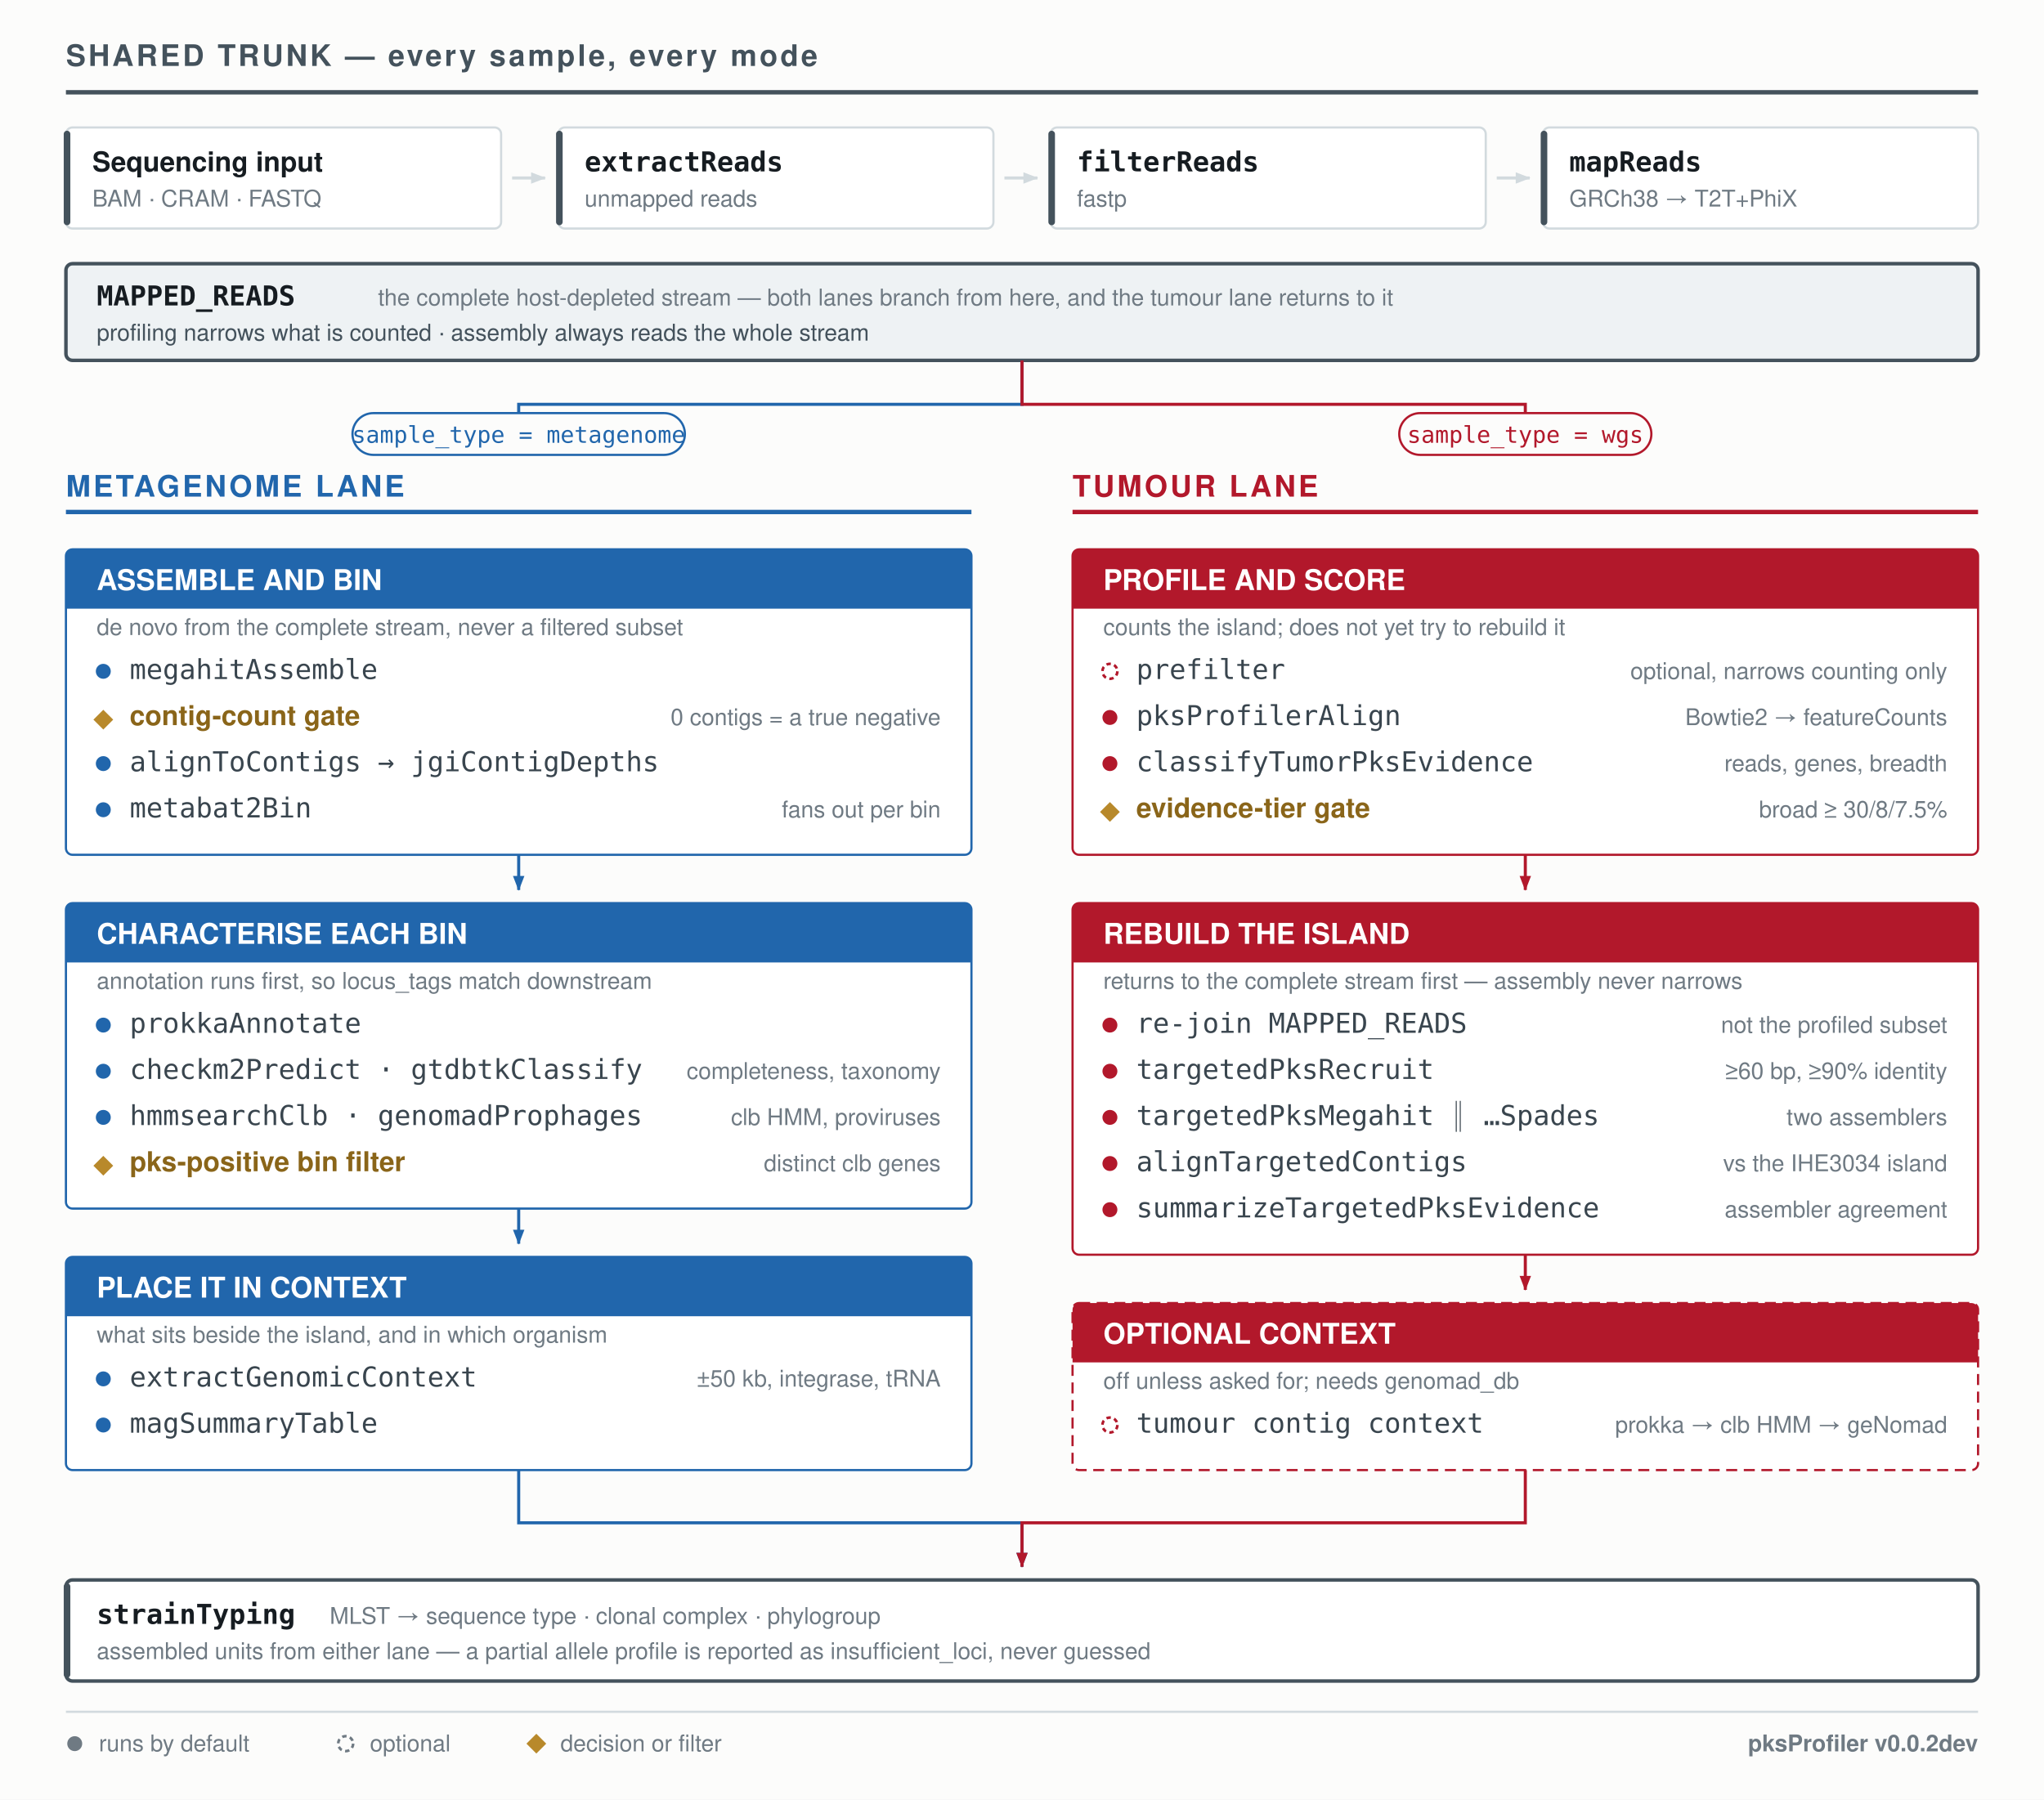
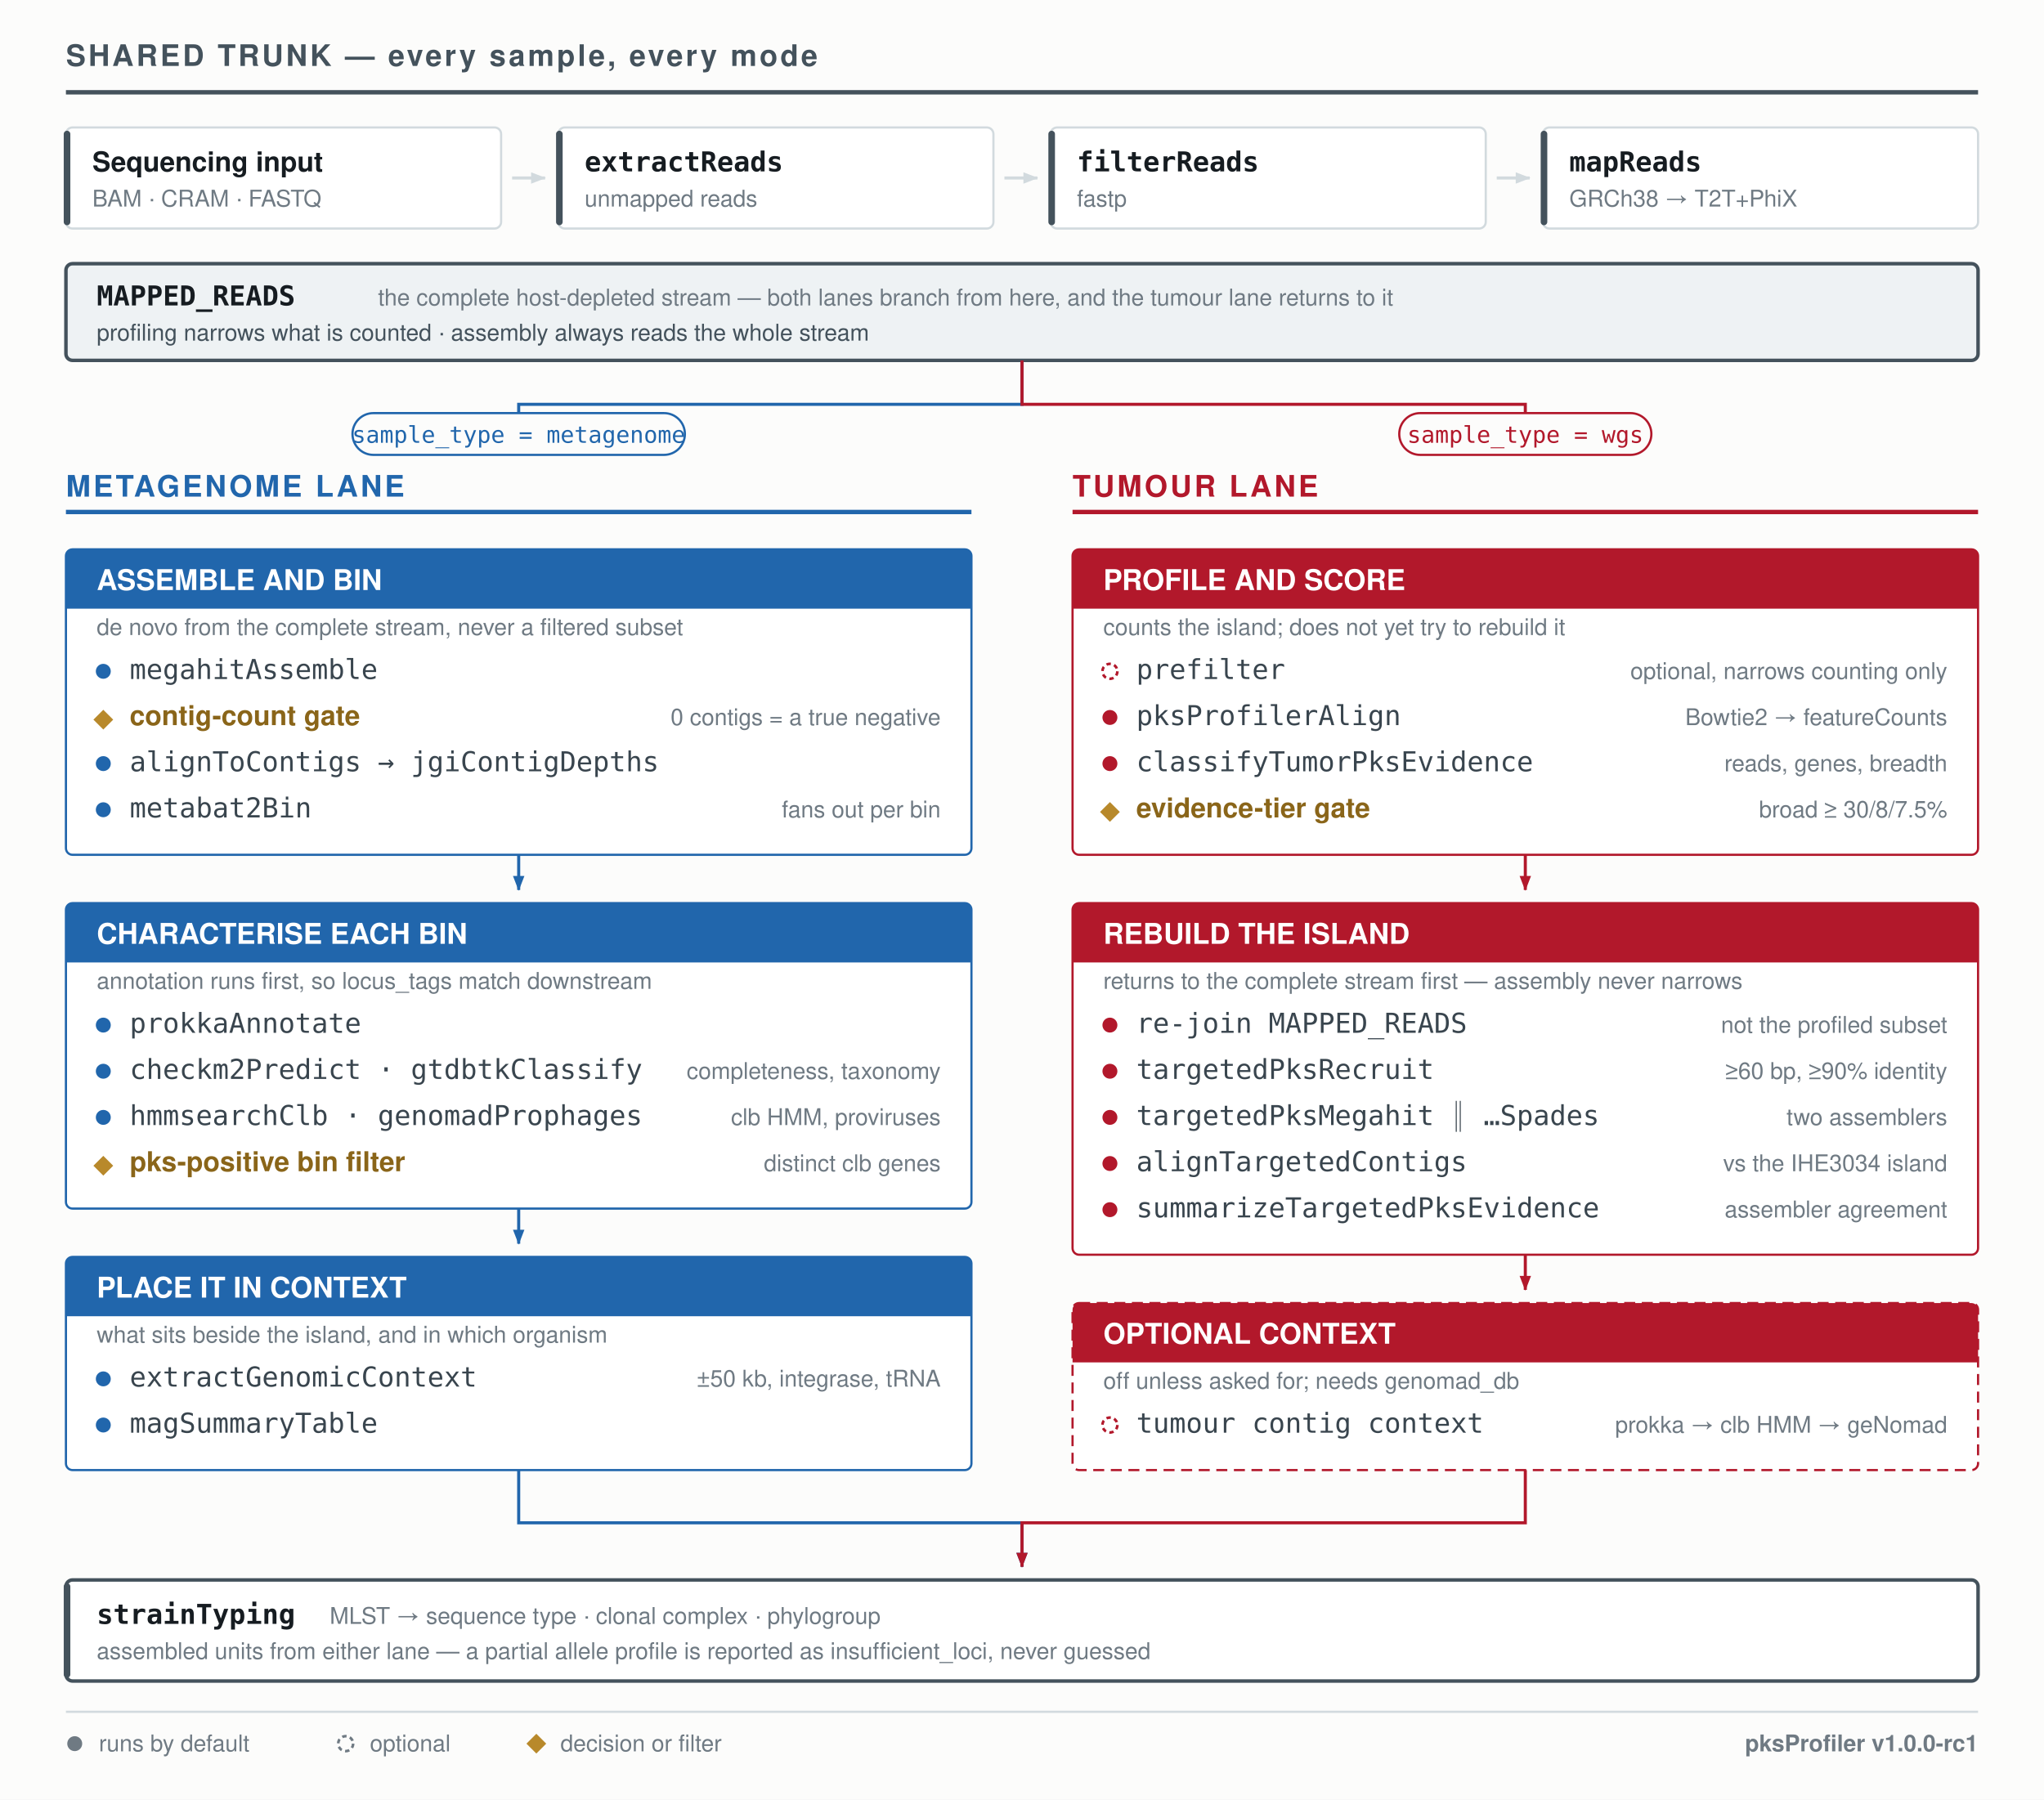
<svg xmlns="http://www.w3.org/2000/svg" width="930" height="819" viewBox="0 0 930 819" role="img" aria-label="pksProfiler workflow: a shared trunk of read extraction, quality filtering and human-read removal produces MAPPED_READS, the complete host-depleted stream, which branches into a metagenome lane that assembles and bins the community and a tumour lane that scores read evidence and then returns to the complete stream to reassemble the island; assembled output from either lane is strain typed">
  <defs>
    <marker id="tip" viewBox="0 0 8 8" refX="6.6" refY="4" markerWidth="5.5" markerHeight="5.5" orient="auto-start-reverse">
      <path d="M0 1.3 L7 4 L0 6.7 z" fill="context-stroke" stroke="none" />
    </marker>
  </defs>
  <rect width="930" height="819" fill="#fcfcfb" />
  <text x="30.0" y="30.0" font-family="Helvetica Neue, Helvetica, Arial, sans-serif" font-size="13.5" font-weight="700" fill="#44525c" text-anchor="start" letter-spacing="1.2">SHARED TRUNK — every sample, every mode</text>
  <path d="M30 42 H900" stroke="#44525c" stroke-width="2" />
  <rect x="30.0" y="58" width="198.0" height="46" rx="3" fill="#ffffff" stroke="#d2dade" stroke-width="1" />
  <path d="M30.5 61 v40" stroke="#44525c" stroke-width="3" stroke-linecap="round" />
  <text x="42.0" y="78.0" font-family="Helvetica Neue, Helvetica, Arial, sans-serif" font-size="12.5" font-weight="600" fill="#161c21" text-anchor="start">Sequencing input</text>
  <text x="42.0" y="94.0" font-family="Helvetica Neue, Helvetica, Arial, sans-serif" font-size="10.5" font-weight="400" fill="#6f7a83" text-anchor="start">BAM · CRAM · FASTQ</text>
  <path d="M233.0 81.0 H248.0" stroke="#d2dade" stroke-width="1.4" marker-end="url(#tip)" />
  <rect x="254.0" y="58" width="198.0" height="46" rx="3" fill="#ffffff" stroke="#d2dade" stroke-width="1" />
  <path d="M254.5 61 v40" stroke="#44525c" stroke-width="3" stroke-linecap="round" />
  <text x="266.0" y="78.0" font-family="ui-monospace, SFMono-Regular, Menlo, Consolas, monospace" font-size="12.5" font-weight="600" fill="#161c21" text-anchor="start">extractReads</text>
  <text x="266.0" y="94.0" font-family="Helvetica Neue, Helvetica, Arial, sans-serif" font-size="10.5" font-weight="400" fill="#6f7a83" text-anchor="start">unmapped reads</text>
  <path d="M457.0 81.0 H472.0" stroke="#d2dade" stroke-width="1.4" marker-end="url(#tip)" />
  <rect x="478.0" y="58" width="198.0" height="46" rx="3" fill="#ffffff" stroke="#d2dade" stroke-width="1" />
  <path d="M478.5 61 v40" stroke="#44525c" stroke-width="3" stroke-linecap="round" />
  <text x="490.0" y="78.0" font-family="ui-monospace, SFMono-Regular, Menlo, Consolas, monospace" font-size="12.5" font-weight="600" fill="#161c21" text-anchor="start">filterReads</text>
  <text x="490.0" y="94.0" font-family="Helvetica Neue, Helvetica, Arial, sans-serif" font-size="10.5" font-weight="400" fill="#6f7a83" text-anchor="start">fastp</text>
  <path d="M681.0 81.0 H696.0" stroke="#d2dade" stroke-width="1.4" marker-end="url(#tip)" />
  <rect x="702.0" y="58" width="198.0" height="46" rx="3" fill="#ffffff" stroke="#d2dade" stroke-width="1" />
  <path d="M702.5 61 v40" stroke="#44525c" stroke-width="3" stroke-linecap="round" />
  <text x="714.0" y="78.0" font-family="ui-monospace, SFMono-Regular, Menlo, Consolas, monospace" font-size="12.5" font-weight="600" fill="#161c21" text-anchor="start">mapReads</text>
  <text x="714.0" y="94.0" font-family="Helvetica Neue, Helvetica, Arial, sans-serif" font-size="10.5" font-weight="400" fill="#6f7a83" text-anchor="start">GRCh38 → T2T+PhiX</text>
  <rect x="30" y="120" width="870" height="44" rx="3" fill="#eef2f4" stroke="#44525c" stroke-width="1.6" />
  <text x="44.0" y="139.0" font-family="ui-monospace, SFMono-Regular, Menlo, Consolas, monospace" font-size="12.5" font-weight="700" fill="#161c21" text-anchor="start">MAPPED_READS</text>
  <text x="172.0" y="139.0" font-family="Helvetica Neue, Helvetica, Arial, sans-serif" font-size="10.5" font-weight="400" fill="#6f7a83" text-anchor="start">the complete host-depleted stream — both lanes branch from here, and the tumour lane returns to it</text>
  <text x="44.0" y="155.0" font-family="Helvetica Neue, Helvetica, Arial, sans-serif" font-size="10.5" font-weight="400" fill="#44525c" text-anchor="start">profiling narrows what is counted · assembly always reads the whole stream</text>
  <path d="M465.0 164 V184 H236.0 V204" fill="none" stroke="#2166ac" stroke-width="1.4" marker-end="url(#tip)" />
  <rect x="160.378" y="188" width="151.244" height="19" rx="9.5" fill="#fcfcfb" stroke="#2166ac" stroke-width="1" />
  <text x="236.0" y="201.5" font-family="ui-monospace, SFMono-Regular, Menlo, Consolas, monospace" font-size="10.5" font-weight="400" fill="#2166ac" text-anchor="middle">sample_type = metagenome</text>
  <path d="M465.0 164 V184 H694.0 V204" fill="none" stroke="#b2182b" stroke-width="1.4" marker-end="url(#tip)" />
  <rect x="636.643" y="188" width="114.715" height="19" rx="9.5" fill="#fcfcfb" stroke="#b2182b" stroke-width="1" />
  <text x="694.0" y="201.5" font-family="ui-monospace, SFMono-Regular, Menlo, Consolas, monospace" font-size="10.5" font-weight="400" fill="#b2182b" text-anchor="middle">sample_type = wgs</text>
  <text x="30.0" y="226.0" font-family="Helvetica Neue, Helvetica, Arial, sans-serif" font-size="13.5" font-weight="700" fill="#2166ac" text-anchor="start" letter-spacing="1.2">METAGENOME LANE</text>
  <path d="M30 233 H442" stroke="#2166ac" stroke-width="2" />
  <text x="488.0" y="226.0" font-family="Helvetica Neue, Helvetica, Arial, sans-serif" font-size="13.5" font-weight="700" fill="#b2182b" text-anchor="start" letter-spacing="1.2">TUMOUR LANE</text>
  <path d="M488 233 H900" stroke="#b2182b" stroke-width="2" />
  <rect x="30" y="250" width="412" height="139" rx="3" fill="#ffffff" stroke="#2166ac" stroke-width="1" />
  <path d="M30 253 a3 3 0 0 1 3 -3 h406 a3 3 0 0 1 3 3 v24 h-412 z" fill="#2166ac" />
  <text x="44.0" y="268.5" font-family="Helvetica Neue, Helvetica, Arial, sans-serif" font-size="13" font-weight="700" fill="#ffffff" text-anchor="start">ASSEMBLE AND BIN</text>
  <text x="44.0" y="289.0" font-family="Helvetica Neue, Helvetica, Arial, sans-serif" font-size="10.5" font-weight="400" fill="#6f7a83" text-anchor="start">de novo from the complete stream, never a filtered subset</text>
  <circle cx="47" cy="305.5" r="3.4" fill="#2166ac" />
  <text x="59.0" y="309.0" font-family="ui-monospace, SFMono-Regular, Menlo, Consolas, monospace" font-size="12.5" font-weight="500" fill="#39454e" text-anchor="start">megahitAssemble</text>
  <path d="M47 323 l4.5 4.5 l-4.5 4.5 l-4.5 -4.5 z" fill="#b8892b" />
  <text x="59.0" y="330.0" font-family="Helvetica Neue, Helvetica, Arial, sans-serif" font-size="12.5" font-weight="600" fill="#8a6519" text-anchor="start">contig-count gate</text>
  <text x="428.0" y="330.0" font-family="Helvetica Neue, Helvetica, Arial, sans-serif" font-size="10.5" font-weight="400" fill="#6f7a83" text-anchor="end">0 contigs = a true negative</text>
  <circle cx="47" cy="347.5" r="3.4" fill="#2166ac" />
  <text x="59.0" y="351.0" font-family="ui-monospace, SFMono-Regular, Menlo, Consolas, monospace" font-size="12.5" font-weight="500" fill="#39454e" text-anchor="start">alignToContigs → jgiContigDepths</text>
  <circle cx="47" cy="368.5" r="3.4" fill="#2166ac" />
  <text x="59.0" y="372.0" font-family="ui-monospace, SFMono-Regular, Menlo, Consolas, monospace" font-size="12.5" font-weight="500" fill="#39454e" text-anchor="start">metabat2Bin</text>
  <text x="428.0" y="372.0" font-family="Helvetica Neue, Helvetica, Arial, sans-serif" font-size="10.5" font-weight="400" fill="#6f7a83" text-anchor="end">fans out per bin</text>
  <path d="M236.0 389 V405" stroke="#2166ac" stroke-width="1.4" marker-end="url(#tip)" />
  <rect x="30" y="411" width="412" height="139" rx="3" fill="#ffffff" stroke="#2166ac" stroke-width="1" />
  <path d="M30 414 a3 3 0 0 1 3 -3 h406 a3 3 0 0 1 3 3 v24 h-412 z" fill="#2166ac" />
  <text x="44.0" y="429.5" font-family="Helvetica Neue, Helvetica, Arial, sans-serif" font-size="13" font-weight="700" fill="#ffffff" text-anchor="start">CHARACTERISE EACH BIN</text>
  <text x="44.0" y="450.0" font-family="Helvetica Neue, Helvetica, Arial, sans-serif" font-size="10.5" font-weight="400" fill="#6f7a83" text-anchor="start">annotation runs first, so locus_tags match downstream</text>
  <circle cx="47" cy="466.5" r="3.4" fill="#2166ac" />
  <text x="59.0" y="470.0" font-family="ui-monospace, SFMono-Regular, Menlo, Consolas, monospace" font-size="12.5" font-weight="500" fill="#39454e" text-anchor="start">prokkaAnnotate</text>
  <circle cx="47" cy="487.5" r="3.4" fill="#2166ac" />
  <text x="59.0" y="491.0" font-family="ui-monospace, SFMono-Regular, Menlo, Consolas, monospace" font-size="12.5" font-weight="500" fill="#39454e" text-anchor="start">checkm2Predict · gtdbtkClassify</text>
  <text x="428.0" y="491.0" font-family="Helvetica Neue, Helvetica, Arial, sans-serif" font-size="10.5" font-weight="400" fill="#6f7a83" text-anchor="end">completeness, taxonomy</text>
  <circle cx="47" cy="508.5" r="3.4" fill="#2166ac" />
  <text x="59.0" y="512.0" font-family="ui-monospace, SFMono-Regular, Menlo, Consolas, monospace" font-size="12.5" font-weight="500" fill="#39454e" text-anchor="start">hmmsearchClb · genomadProphages</text>
  <text x="428.0" y="512.0" font-family="Helvetica Neue, Helvetica, Arial, sans-serif" font-size="10.5" font-weight="400" fill="#6f7a83" text-anchor="end">clb HMM, proviruses</text>
  <path d="M47 526 l4.5 4.5 l-4.5 4.5 l-4.5 -4.5 z" fill="#b8892b" />
  <text x="59.0" y="533.0" font-family="Helvetica Neue, Helvetica, Arial, sans-serif" font-size="12.5" font-weight="600" fill="#8a6519" text-anchor="start">pks-positive bin filter</text>
  <text x="428.0" y="533.0" font-family="Helvetica Neue, Helvetica, Arial, sans-serif" font-size="10.5" font-weight="400" fill="#6f7a83" text-anchor="end">distinct clb genes</text>
  <path d="M236.0 550 V566" stroke="#2166ac" stroke-width="1.4" marker-end="url(#tip)" />
  <rect x="30" y="572" width="412" height="97" rx="3" fill="#ffffff" stroke="#2166ac" stroke-width="1" />
  <path d="M30 575 a3 3 0 0 1 3 -3 h406 a3 3 0 0 1 3 3 v24 h-412 z" fill="#2166ac" />
  <text x="44.0" y="590.5" font-family="Helvetica Neue, Helvetica, Arial, sans-serif" font-size="13" font-weight="700" fill="#ffffff" text-anchor="start">PLACE IT IN CONTEXT</text>
  <text x="44.0" y="611.0" font-family="Helvetica Neue, Helvetica, Arial, sans-serif" font-size="10.5" font-weight="400" fill="#6f7a83" text-anchor="start">what sits beside the island, and in which organism</text>
  <circle cx="47" cy="627.5" r="3.4" fill="#2166ac" />
  <text x="59.0" y="631.0" font-family="ui-monospace, SFMono-Regular, Menlo, Consolas, monospace" font-size="12.5" font-weight="500" fill="#39454e" text-anchor="start">extractGenomicContext</text>
  <text x="428.0" y="631.0" font-family="Helvetica Neue, Helvetica, Arial, sans-serif" font-size="10.5" font-weight="400" fill="#6f7a83" text-anchor="end">±50 kb, integrase, tRNA</text>
  <circle cx="47" cy="648.5" r="3.4" fill="#2166ac" />
  <text x="59.0" y="652.0" font-family="ui-monospace, SFMono-Regular, Menlo, Consolas, monospace" font-size="12.5" font-weight="500" fill="#39454e" text-anchor="start">magSummaryTable</text>
  <rect x="488" y="250" width="412" height="139" rx="3" fill="#ffffff" stroke="#b2182b" stroke-width="1" />
  <path d="M488 253 a3 3 0 0 1 3 -3 h406 a3 3 0 0 1 3 3 v24 h-412 z" fill="#b2182b" />
  <text x="502.0" y="268.5" font-family="Helvetica Neue, Helvetica, Arial, sans-serif" font-size="13" font-weight="700" fill="#ffffff" text-anchor="start">PROFILE AND SCORE</text>
  <text x="502.0" y="289.0" font-family="Helvetica Neue, Helvetica, Arial, sans-serif" font-size="10.5" font-weight="400" fill="#6f7a83" text-anchor="start">counts the island; does not yet try to rebuild it</text>
  <circle cx="505" cy="305.5" r="3.4" fill="none" stroke="#b2182b" stroke-width="1.2" stroke-dasharray="2 1.6" />
  <text x="517.0" y="309.0" font-family="ui-monospace, SFMono-Regular, Menlo, Consolas, monospace" font-size="12.5" font-weight="500" fill="#39454e" text-anchor="start">prefilter</text>
  <text x="886.0" y="309.0" font-family="Helvetica Neue, Helvetica, Arial, sans-serif" font-size="10.5" font-weight="400" fill="#6f7a83" text-anchor="end">optional, narrows counting only</text>
  <circle cx="505" cy="326.5" r="3.4" fill="#b2182b" />
  <text x="517.0" y="330.0" font-family="ui-monospace, SFMono-Regular, Menlo, Consolas, monospace" font-size="12.5" font-weight="500" fill="#39454e" text-anchor="start">pksProfilerAlign</text>
  <text x="886.0" y="330.0" font-family="Helvetica Neue, Helvetica, Arial, sans-serif" font-size="10.5" font-weight="400" fill="#6f7a83" text-anchor="end">Bowtie2 → featureCounts</text>
  <circle cx="505" cy="347.5" r="3.4" fill="#b2182b" />
  <text x="517.0" y="351.0" font-family="ui-monospace, SFMono-Regular, Menlo, Consolas, monospace" font-size="12.5" font-weight="500" fill="#39454e" text-anchor="start">classifyTumorPksEvidence</text>
  <text x="886.0" y="351.0" font-family="Helvetica Neue, Helvetica, Arial, sans-serif" font-size="10.5" font-weight="400" fill="#6f7a83" text-anchor="end">reads, genes, breadth</text>
  <path d="M505 365 l4.5 4.5 l-4.5 4.5 l-4.5 -4.5 z" fill="#b8892b" />
  <text x="517.0" y="372.0" font-family="Helvetica Neue, Helvetica, Arial, sans-serif" font-size="12.5" font-weight="600" fill="#8a6519" text-anchor="start">evidence-tier gate</text>
  <text x="886.0" y="372.0" font-family="Helvetica Neue, Helvetica, Arial, sans-serif" font-size="10.5" font-weight="400" fill="#6f7a83" text-anchor="end">broad ≥ 30/8/7.5%</text>
  <path d="M694.0 389 V405" stroke="#b2182b" stroke-width="1.4" marker-end="url(#tip)" />
  <rect x="488" y="411" width="412" height="160" rx="3" fill="#ffffff" stroke="#b2182b" stroke-width="1" />
  <path d="M488 414 a3 3 0 0 1 3 -3 h406 a3 3 0 0 1 3 3 v24 h-412 z" fill="#b2182b" />
  <text x="502.0" y="429.5" font-family="Helvetica Neue, Helvetica, Arial, sans-serif" font-size="13" font-weight="700" fill="#ffffff" text-anchor="start">REBUILD THE ISLAND</text>
  <text x="502.0" y="450.0" font-family="Helvetica Neue, Helvetica, Arial, sans-serif" font-size="10.5" font-weight="400" fill="#6f7a83" text-anchor="start">returns to the complete stream first — assembly never narrows</text>
  <circle cx="505" cy="466.5" r="3.4" fill="#b2182b" />
  <text x="517.0" y="470.0" font-family="ui-monospace, SFMono-Regular, Menlo, Consolas, monospace" font-size="12.5" font-weight="500" fill="#39454e" text-anchor="start">re-join MAPPED_READS</text>
  <text x="886.0" y="470.0" font-family="Helvetica Neue, Helvetica, Arial, sans-serif" font-size="10.5" font-weight="400" fill="#6f7a83" text-anchor="end">not the profiled subset</text>
  <circle cx="505" cy="487.5" r="3.4" fill="#b2182b" />
  <text x="517.0" y="491.0" font-family="ui-monospace, SFMono-Regular, Menlo, Consolas, monospace" font-size="12.5" font-weight="500" fill="#39454e" text-anchor="start">targetedPksRecruit</text>
  <text x="886.0" y="491.0" font-family="Helvetica Neue, Helvetica, Arial, sans-serif" font-size="10.5" font-weight="400" fill="#6f7a83" text-anchor="end">≥60 bp, ≥90% identity</text>
  <circle cx="505" cy="508.5" r="3.4" fill="#b2182b" />
  <text x="517.0" y="512.0" font-family="ui-monospace, SFMono-Regular, Menlo, Consolas, monospace" font-size="12.5" font-weight="500" fill="#39454e" text-anchor="start">targetedPksMegahit ∥ …Spades</text>
  <text x="886.0" y="512.0" font-family="Helvetica Neue, Helvetica, Arial, sans-serif" font-size="10.5" font-weight="400" fill="#6f7a83" text-anchor="end">two assemblers</text>
  <circle cx="505" cy="529.5" r="3.4" fill="#b2182b" />
  <text x="517.0" y="533.0" font-family="ui-monospace, SFMono-Regular, Menlo, Consolas, monospace" font-size="12.5" font-weight="500" fill="#39454e" text-anchor="start">alignTargetedContigs</text>
  <text x="886.0" y="533.0" font-family="Helvetica Neue, Helvetica, Arial, sans-serif" font-size="10.5" font-weight="400" fill="#6f7a83" text-anchor="end">vs the IHE3034 island</text>
  <circle cx="505" cy="550.5" r="3.4" fill="#b2182b" />
  <text x="517.0" y="554.0" font-family="ui-monospace, SFMono-Regular, Menlo, Consolas, monospace" font-size="12.5" font-weight="500" fill="#39454e" text-anchor="start">summarizeTargetedPksEvidence</text>
  <text x="886.0" y="554.0" font-family="Helvetica Neue, Helvetica, Arial, sans-serif" font-size="10.5" font-weight="400" fill="#6f7a83" text-anchor="end">assembler agreement</text>
  <path d="M694.0 571 V587" stroke="#b2182b" stroke-width="1.4" marker-end="url(#tip)" />
  <rect x="488" y="593" width="412" height="76" rx="3" fill="#ffffff" stroke="#b2182b" stroke-width="1" stroke-dasharray="5 3" />
  <path d="M488 596 a3 3 0 0 1 3 -3 h406 a3 3 0 0 1 3 3 v24 h-412 z" fill="#b2182b" />
  <text x="502.0" y="611.5" font-family="Helvetica Neue, Helvetica, Arial, sans-serif" font-size="13" font-weight="700" fill="#ffffff" text-anchor="start">OPTIONAL CONTEXT</text>
  <text x="502.0" y="632.0" font-family="Helvetica Neue, Helvetica, Arial, sans-serif" font-size="10.5" font-weight="400" fill="#6f7a83" text-anchor="start">off unless asked for; needs genomad_db</text>
  <circle cx="505" cy="648.5" r="3.4" fill="none" stroke="#b2182b" stroke-width="1.2" stroke-dasharray="2 1.6" />
  <text x="517.0" y="652.0" font-family="ui-monospace, SFMono-Regular, Menlo, Consolas, monospace" font-size="12.5" font-weight="500" fill="#39454e" text-anchor="start">tumour contig context</text>
  <text x="886.0" y="652.0" font-family="Helvetica Neue, Helvetica, Arial, sans-serif" font-size="10.5" font-weight="400" fill="#6f7a83" text-anchor="end">prokka → clb HMM → geNomad</text>
  <path d="M236.0 669 V693 H465.0 V713" fill="none" stroke="#2166ac" stroke-width="1.4" marker-end="url(#tip)" />
  <path d="M694.0 669 V693 H465.0 V713" fill="none" stroke="#b2182b" stroke-width="1.4" marker-end="url(#tip)" />
  <rect x="30" y="719" width="870" height="46" rx="3" fill="#ffffff" stroke="#44525c" stroke-width="1.6" />
  <path d="M30.5 722 v40" stroke="#44525c" stroke-width="3" stroke-linecap="round" />
  <text x="44.0" y="739.0" font-family="ui-monospace, SFMono-Regular, Menlo, Consolas, monospace" font-size="12.5" font-weight="700" fill="#161c21" text-anchor="start">strainTyping</text>
  <text x="150.0" y="739.0" font-family="Helvetica Neue, Helvetica, Arial, sans-serif" font-size="10.5" font-weight="400" fill="#6f7a83" text-anchor="start">MLST → sequence type · clonal complex · phylogroup</text>
  <text x="44.0" y="755.0" font-family="Helvetica Neue, Helvetica, Arial, sans-serif" font-size="10.5" font-weight="400" fill="#6f7a83" text-anchor="start">assembled units from either lane — a partial allele profile is reported as insufficient_loci, never guessed</text>
  <path d="M30 779 H900" stroke="#d2dade" stroke-width="1" />
  <circle cx="34" cy="793.5" r="3.4" fill="#6f7a83" />
  <text x="45.0" y="797.0" font-family="Helvetica Neue, Helvetica, Arial, sans-serif" font-size="10.5" font-weight="400" fill="#6f7a83" text-anchor="start">runs by default</text>
  <circle cx="157.278" cy="793.5" r="3.4" fill="none" stroke="#6f7a83" stroke-width="1.2" stroke-dasharray="2 1.6" />
  <text x="168.3" y="797.0" font-family="Helvetica Neue, Helvetica, Arial, sans-serif" font-size="10.5" font-weight="400" fill="#6f7a83" text-anchor="start">optional</text>
  <path d="M244.025 789 l4.5 4.5 l-4.5 4.5 l-4.5 -4.5 z" fill="#b8892b" />
  <text x="255.0" y="797.0" font-family="Helvetica Neue, Helvetica, Arial, sans-serif" font-size="10.5" font-weight="400" fill="#6f7a83" text-anchor="start">decision or filter</text>
-   <text x="900.0" y="797.0" font-family="Helvetica Neue, Helvetica, Arial, sans-serif" font-size="10.5" font-weight="600" fill="#6f7a83" text-anchor="end">pksProfiler v0.0.2dev</text>
+   <text x="900.0" y="797.0" font-family="Helvetica Neue, Helvetica, Arial, sans-serif" font-size="10.5" font-weight="600" fill="#6f7a83" text-anchor="end">pksProfiler v1.0.0-rc1</text>
</svg>
